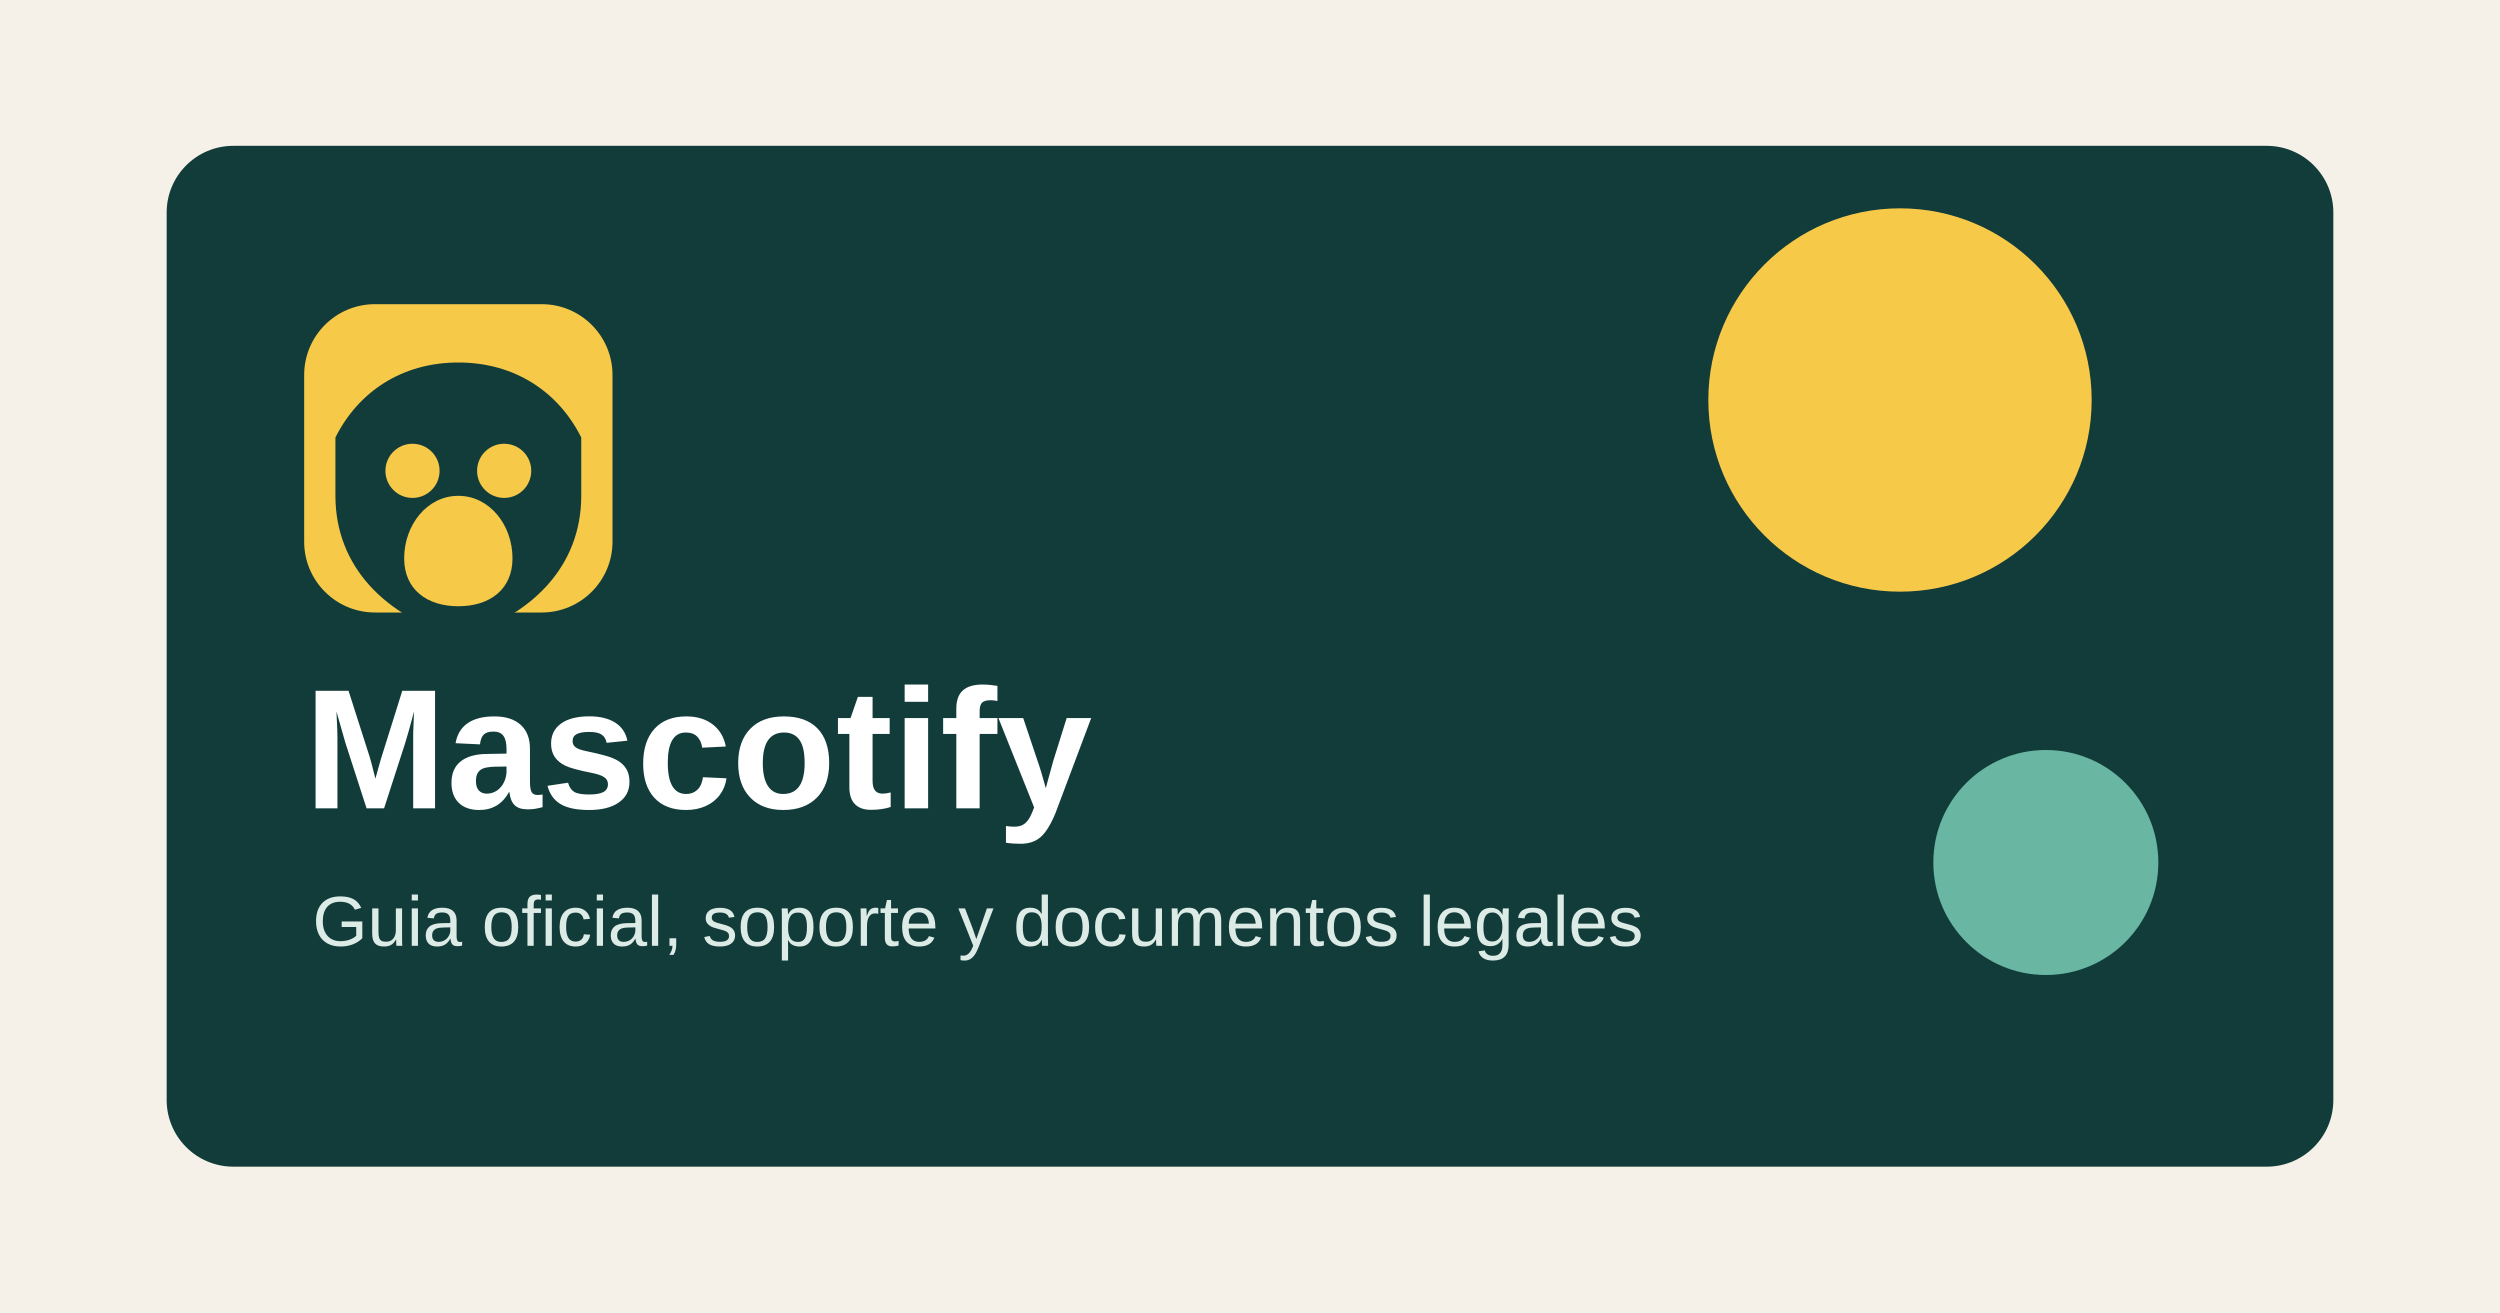
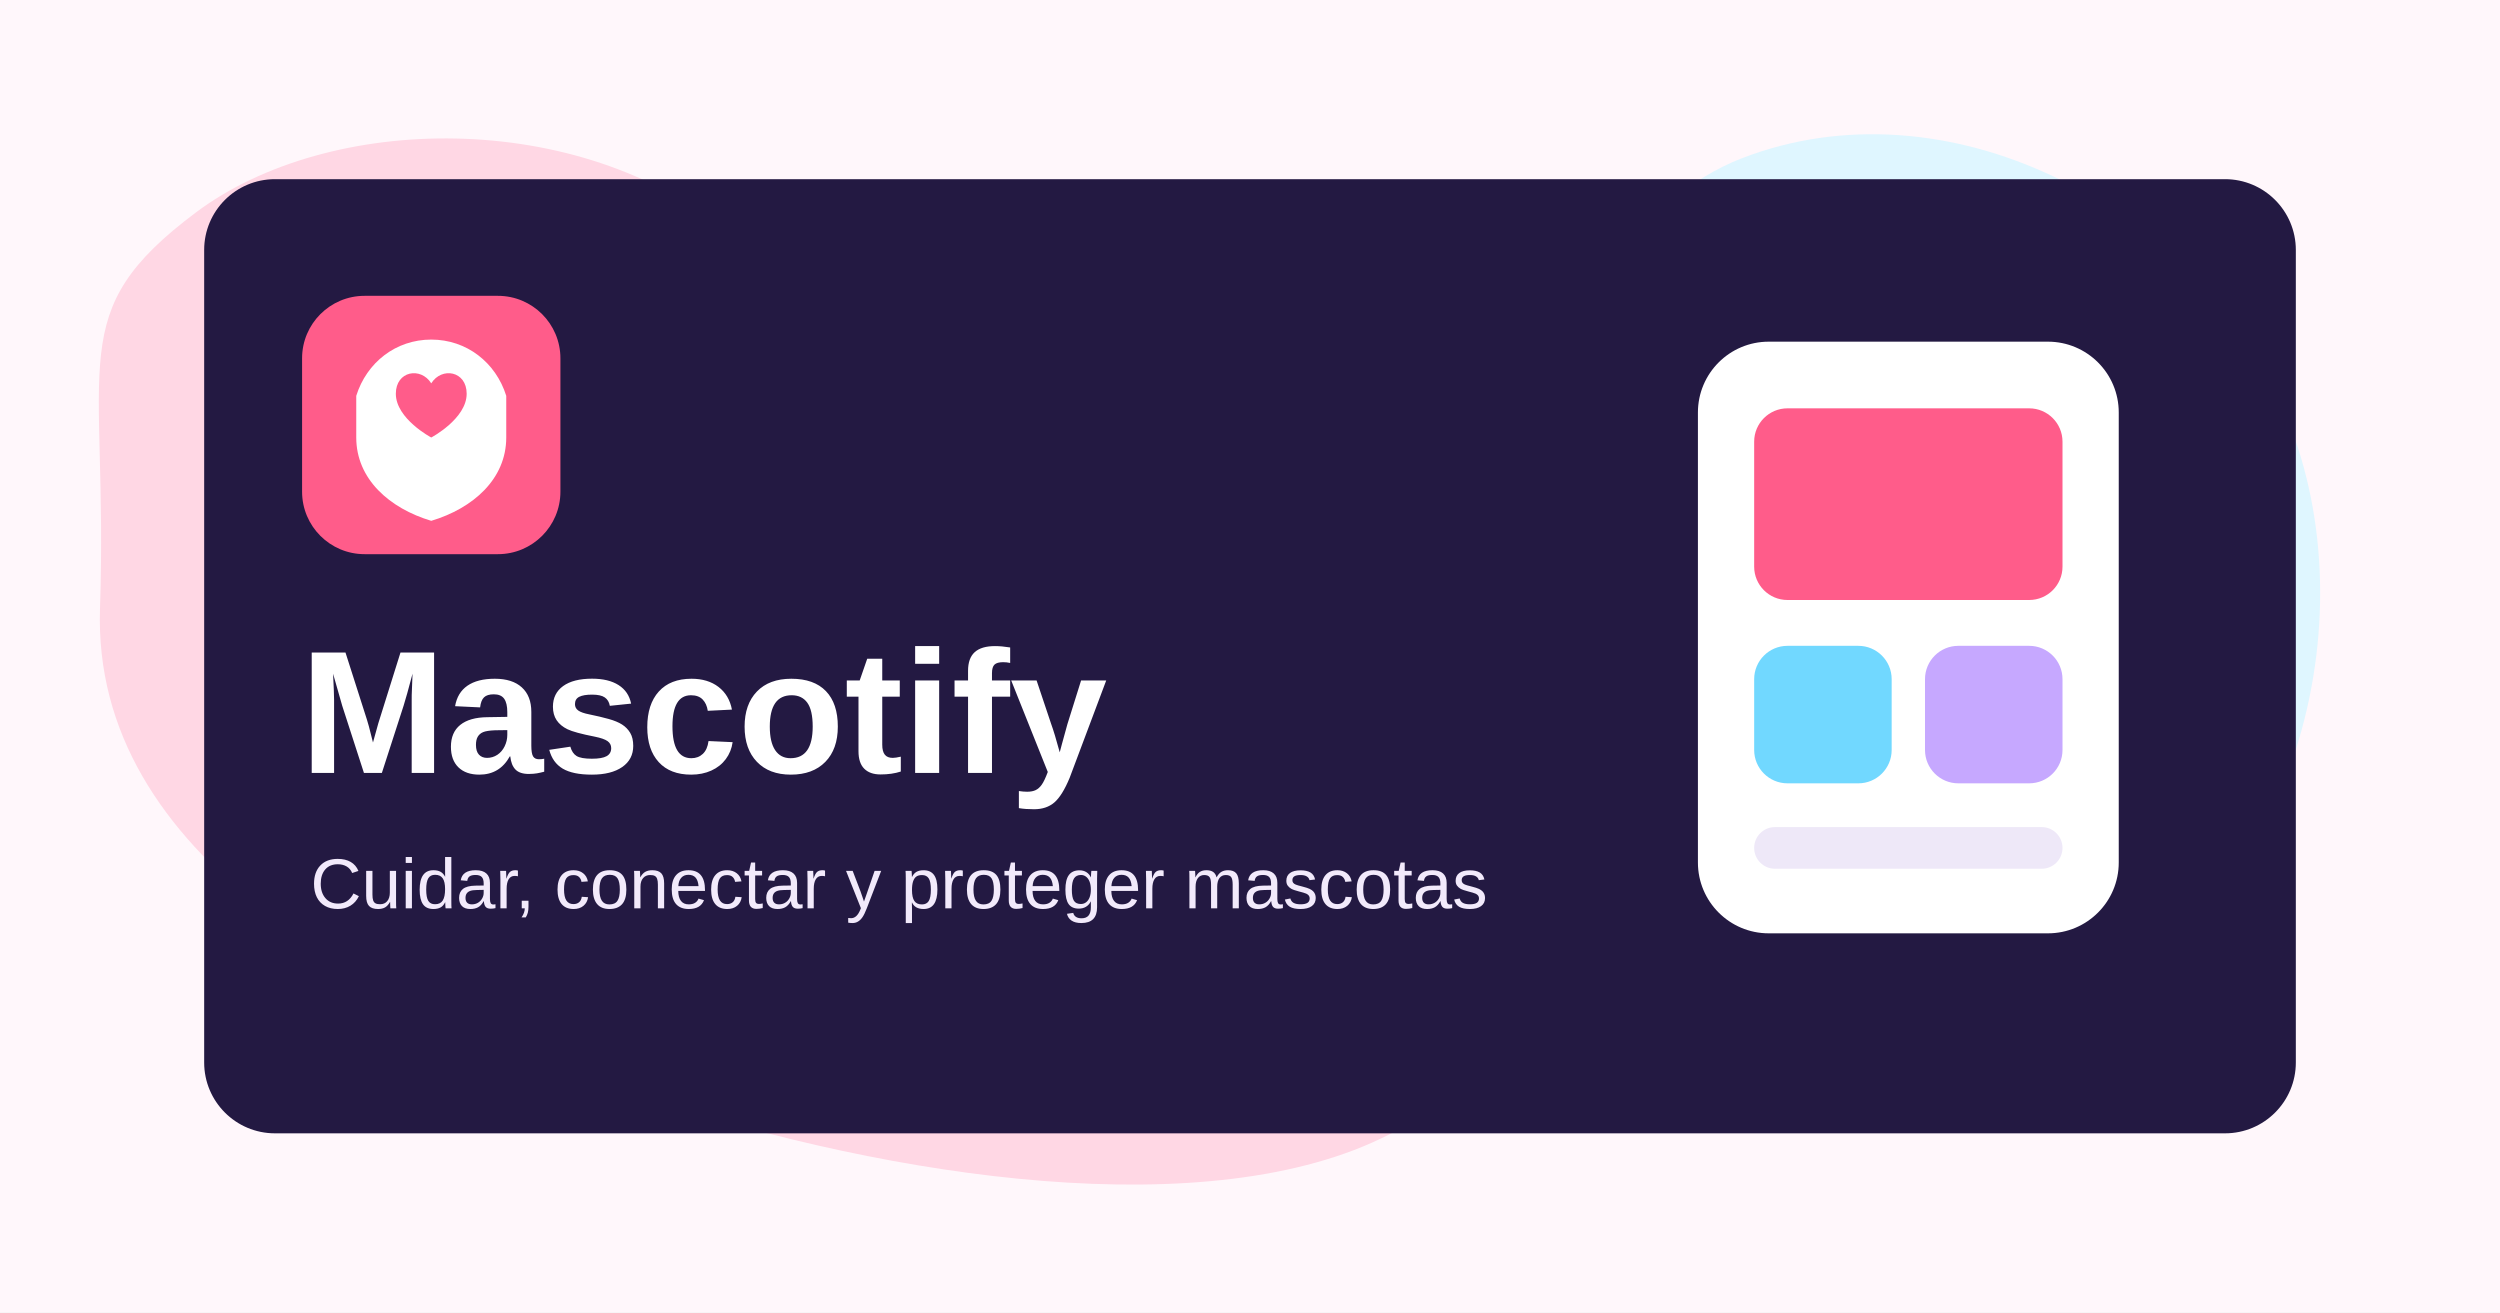
<svg xmlns="http://www.w3.org/2000/svg" width="1200" height="630" viewBox="0 0 1200 630" fill="none" role="img" aria-labelledby="title desc">
-   <rect width="1200" height="630" fill="#F5F1E8" />
-   <rect x="80" y="70" width="1040" height="490" rx="32" fill="#123C3A" />
-   <circle cx="912" cy="192" r="92" fill="#F7C948" />
-   <circle cx="982" cy="414" r="54" fill="#69B6A3" />
-   <rect x="146" y="146" width="148" height="148" rx="34" fill="#F7C948" />
-   <path d="M220 174C247 174 268 188 279 210V238C279 272 255 296 220 306C185 296 161 272 161 238V210C172 188 193 174 220 174Z" fill="#123C3A" />
-   <circle cx="198" cy="226" r="13" fill="#F7C948" />
-   <circle cx="242" cy="226" r="13" fill="#F7C948" />
-   <path d="M220 238C235 238 246 252 246 268C246 283 235 291 220 291C205 291 194 283 194 268C194 252 205 238 220 238Z" fill="#F7C948" />
-   <text x="146" y="388" fill="#FFFFFF" font-family="Arial, Helvetica, sans-serif" font-size="82" font-weight="700">Mascotify</text>
-   <text x="150" y="454" fill="#DDEBE6" font-family="Arial, Helvetica, sans-serif" font-size="34">Guia oficial, soporte y documentos legales</text>
+   <rect width="1200" height="630" fill="#FFF7FB" />
+   <path d="M94 102C158 54 278 52 350 112C422 172 394 260 462 304C530 348 640 304 710 358C780 412 744 516 650 552C556 588 402 560 290 520C178 480 44 412 48 292C52 172 30 150 94 102Z" fill="#FFD7E4" />
+   <path d="M836 76C934 38 1050 98 1094 192C1138 286 1108 424 1006 482C904 540 774 500 726 404C678 308 738 114 836 76Z" fill="#DFF6FF" />
+   <rect x="98" y="86" width="1004" height="458" rx="34" fill="#231942" />
+   <rect x="145" y="142" width="124" height="124" rx="30" fill="#FF5C8A" />
+   <path d="M207 163C224 163 238 174 243 190V210C243 230 227 244 207 250C187 244 171 230 171 210V190C176 174 190 163 207 163Z" fill="#FFFFFF" />
+   <path d="M207 184C212 176 224 178 224 189C224 201 207 210 207 210C207 210 190 201 190 189C190 178 202 176 207 184Z" fill="#FF5C8A" />
+   <text x="144" y="371" fill="#FFFFFF" font-family="Arial, Helvetica, sans-serif" font-size="84" font-weight="700">Mascotify</text>
+   <text x="149" y="436" fill="#F2EAFB" font-family="Arial, Helvetica, sans-serif" font-size="34">Cuidar, conectar y proteger mascotas</text>
+   <rect x="815" y="164" width="202" height="284" rx="34" fill="#FFFFFF" />
+   <rect x="842" y="196" width="148" height="92" rx="16" fill="#FF5C8A" />
+   <rect x="842" y="310" width="66" height="66" rx="16" fill="#71D8FF" />
+   <rect x="924" y="310" width="66" height="66" rx="16" fill="#C6A8FF" />
+   <rect x="842" y="397" width="148" height="20" rx="10" fill="#EEE8F8" />
</svg>
